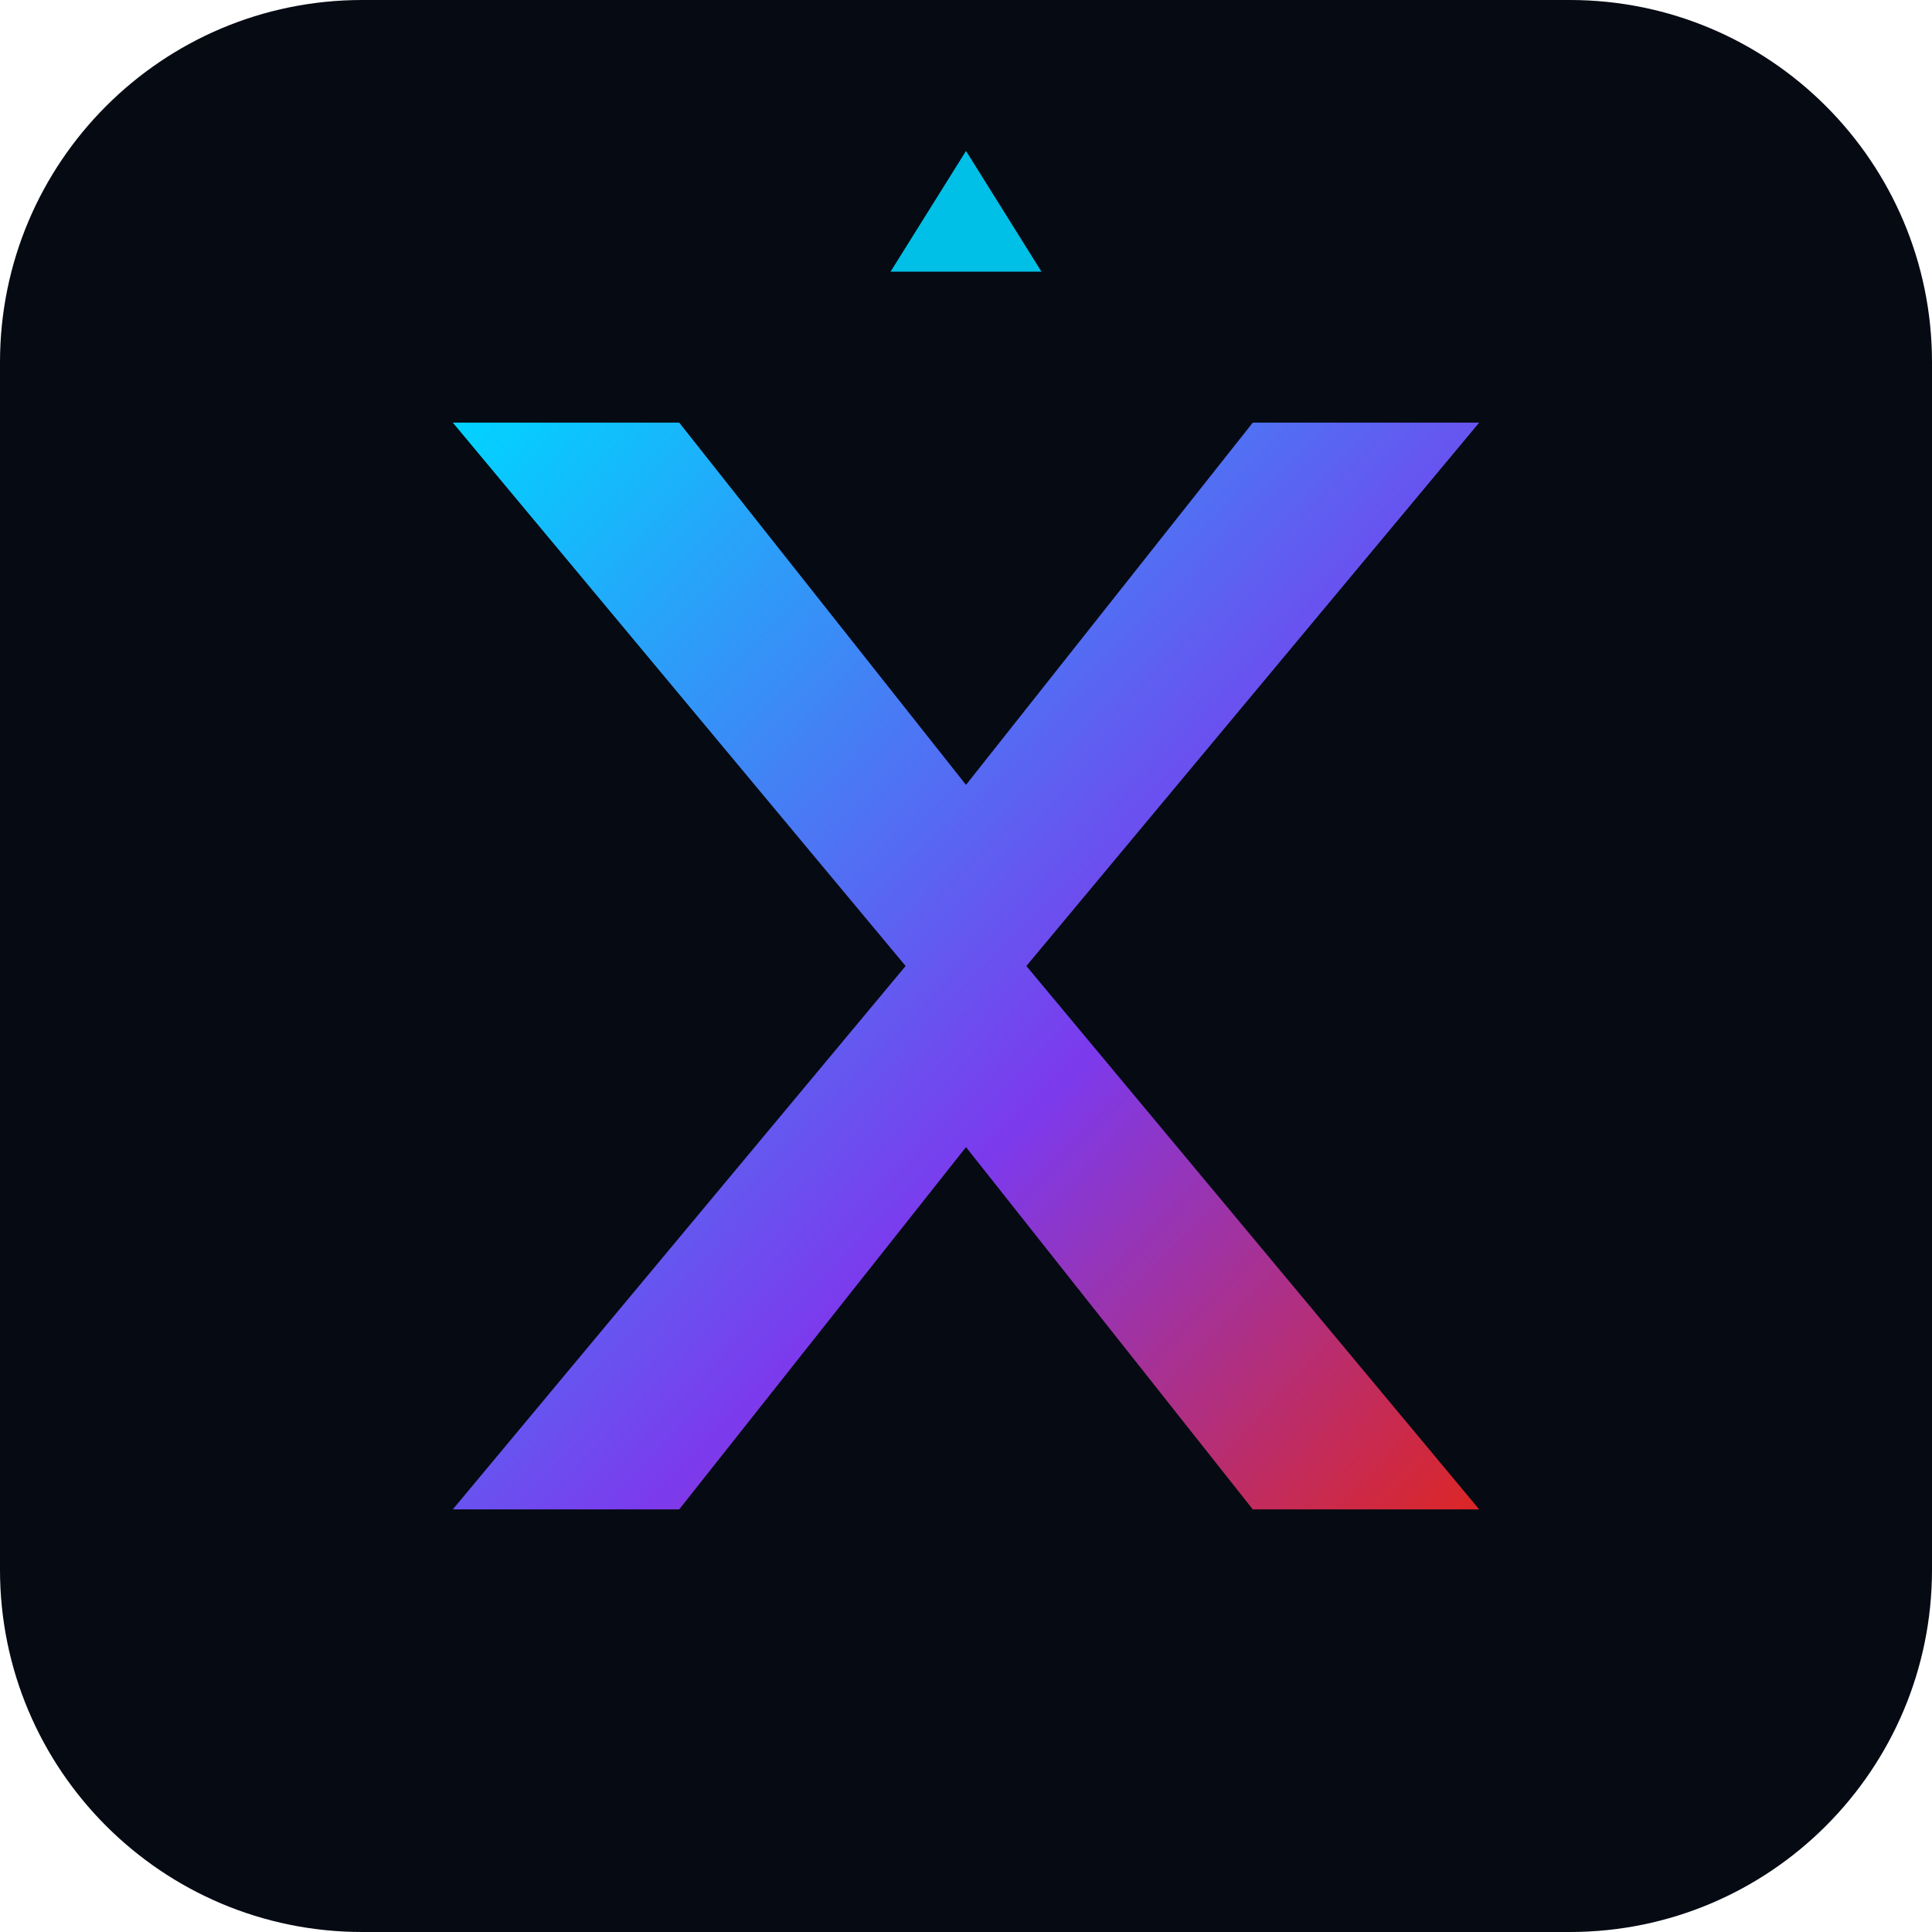
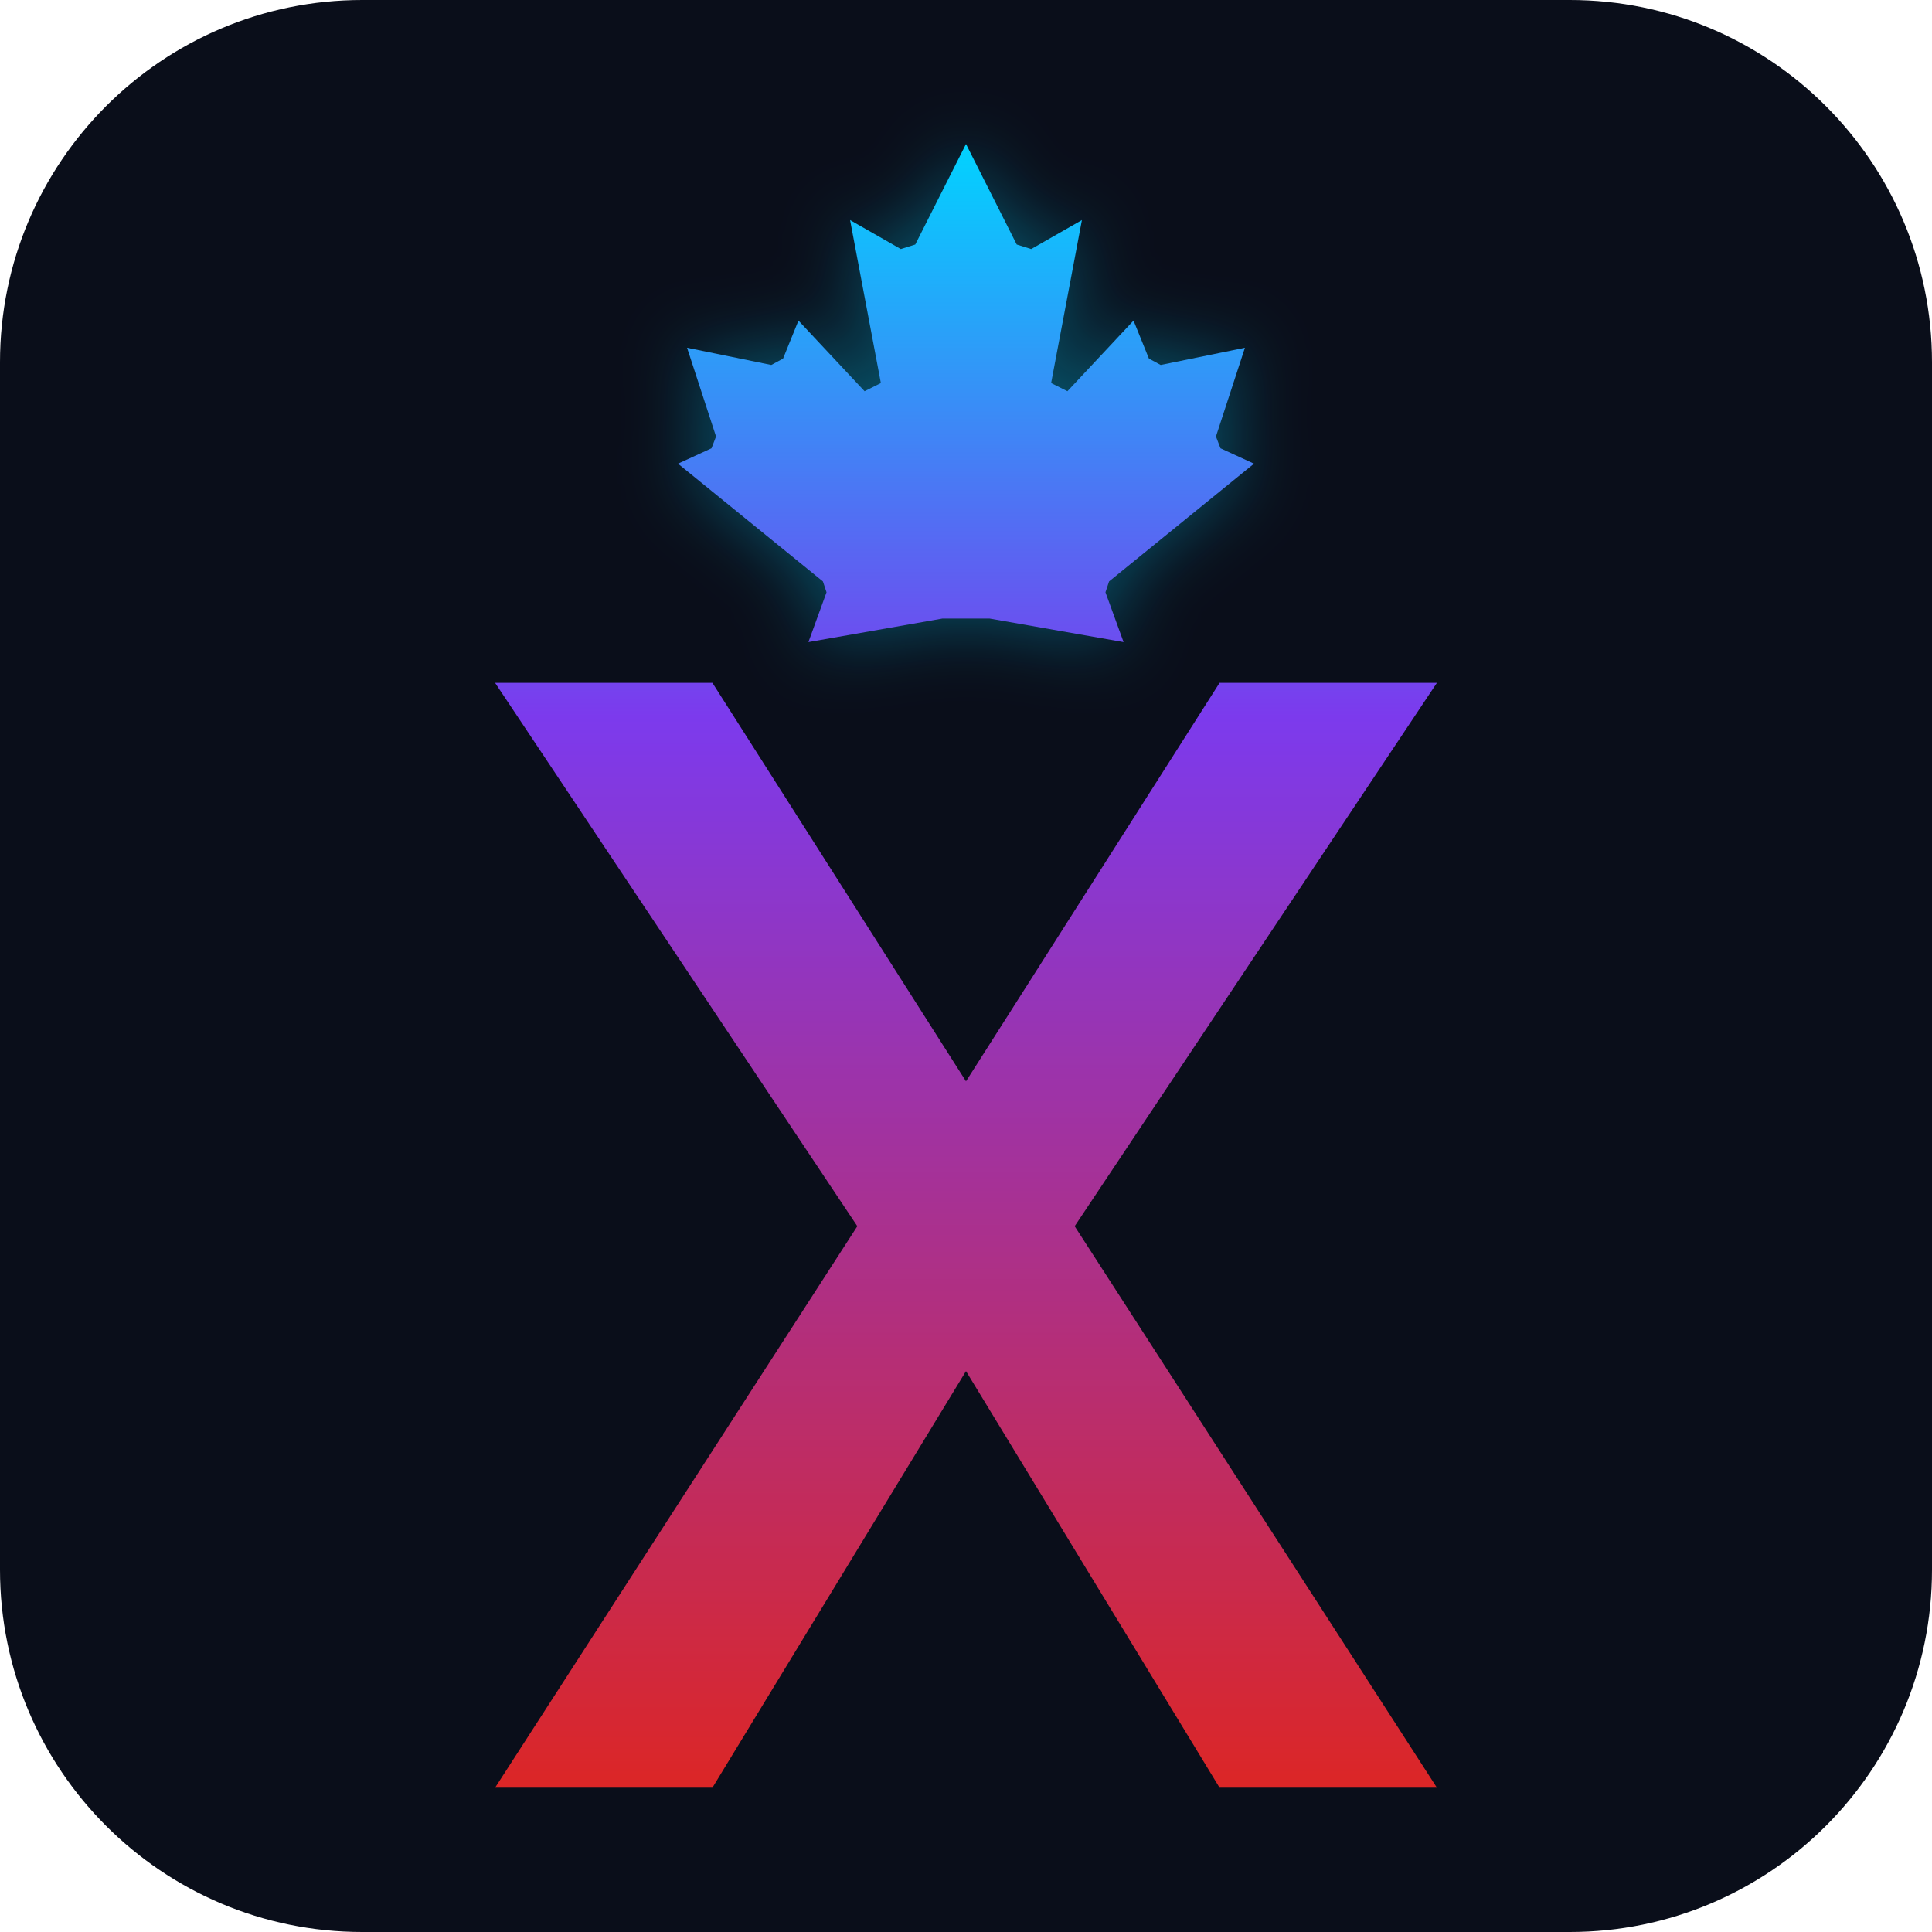
- <svg xmlns="http://www.w3.org/2000/svg" viewBox="0 0 32 32" fill="none">
-   <rect width="32" height="32" rx="6" fill="#060a13" />
+ <svg xmlns="http://www.w3.org/2000/svg" viewBox="0 0 32 32" width="32" height="32">
  <defs>
-     <linearGradient id="fg" x1="0" y1="0" x2="1" y2="1">
+     <linearGradient id="brandGrad" x1="100" y1="4" x2="100" y2="186" gradientUnits="userSpaceOnUse">
      <stop offset="0%" stop-color="#00d4ff" />
-       <stop offset="60%" stop-color="#7c3aed" />
+       <stop offset="35%" stop-color="#7c3aed" />
      <stop offset="100%" stop-color="#dc2626" />
    </linearGradient>
+     <filter id="leafGlow" x="-50%" y="-50%" width="200%" height="200%">
+       <feGaussianBlur stdDeviation="4" />
+     </filter>
  </defs>
-   <path d="M7.5 7 L15 16 L7.5 25 L11.25 25 L16 19 L20.75 25 L24.5 25 L17 16 L24.5 7 L20.75 7 L16 13 L11.25 7Z" fill="url(#fg)" />
-   <path d="M14.75 4.5 L16 2.5 L17.25 4.5Z" fill="#00d4ff" opacity="0.9" />
+   <rect width="32" height="32" rx="6" fill="#0a0e1a" />
+   <g transform="translate(1, 1.71) scale(0.15)">
+     <path d="M102.6,56.9 L117.4,59.5 L115.4,54.0 L115.8,52.8 L131.8,39.8 L128.1,38.1 L127.6,36.8 L130.8,27.0 L121.5,28.9 L120.2,28.2 L118.5,24.0 L111.2,31.8 L109.4,30.9 L112.8,12.9 L107.2,16.1 L105.6,15.6 L100.0,4.5 L94.4,15.6 L92.8,16.1 L87.2,12.9 L90.6,30.9 L88.8,31.8 L81.5,24.0 L79.8,28.2 L78.5,28.9 L69.2,27.0 L72.4,36.8 L71.9,38.1 L68.2,39.8 L84.2,52.8 L84.6,54.0 L82.6,59.5 L97.4,56.9 Z" fill="#00d4ff" opacity="0.35" filter="url(#leafGlow)" />
+     <path d="M102.6,56.9 L117.4,59.5 L115.4,54.0 L115.8,52.8 L131.8,39.8 L128.1,38.1 L127.6,36.8 L130.8,27.0 L121.5,28.9 L120.2,28.2 L118.5,24.0 L111.2,31.8 L109.4,30.9 L112.8,12.9 L107.2,16.1 L105.6,15.6 L100.0,4.5 L94.4,15.6 L92.8,16.1 L87.2,12.9 L90.6,30.9 L88.8,31.8 L81.5,24.0 L79.8,28.2 L78.5,28.9 L69.2,27.0 L72.4,36.8 L71.9,38.1 L68.2,39.8 L84.2,52.8 L84.6,54.0 L82.6,59.5 L97.4,56.9 Z" fill="url(#brandGrad)" />
+     <path d="M48,64 L72,64 L100,108 L128,64 L152,64 L112,124 L152,186 L128,186 L100,140 L72,186 L48,186 L88,124 Z" fill="url(#brandGrad)" />
+   </g>
</svg>
